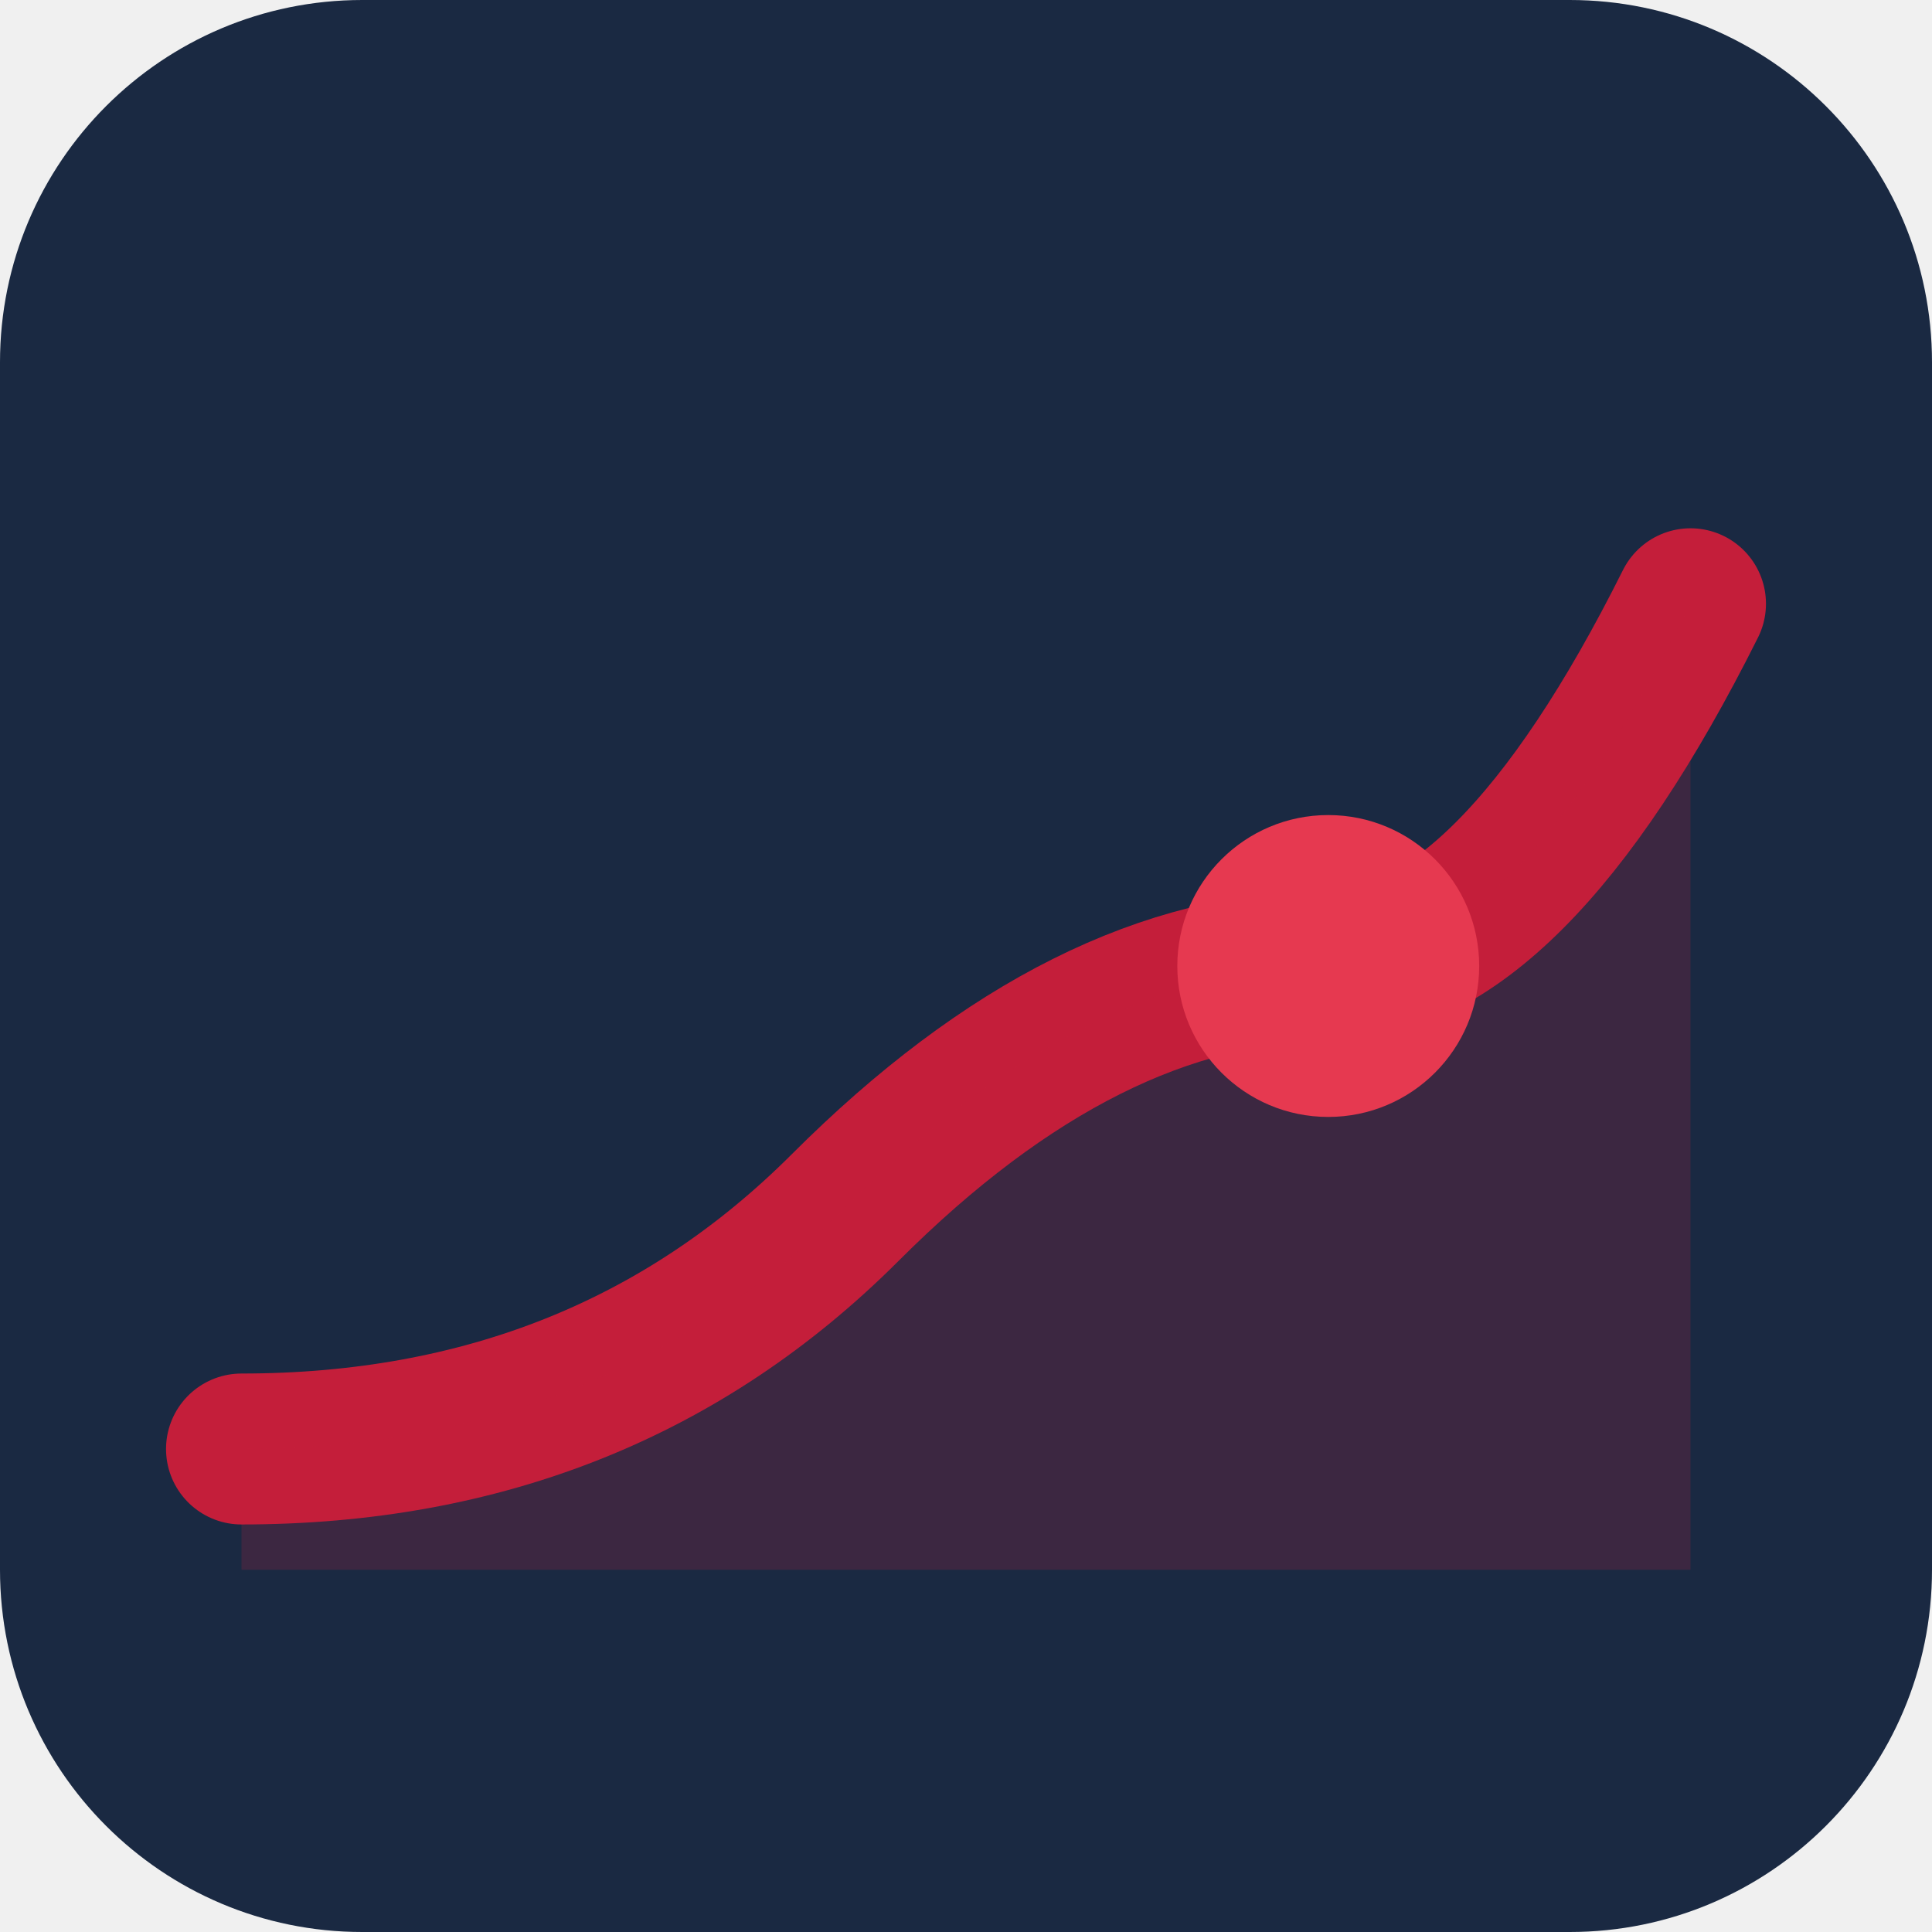
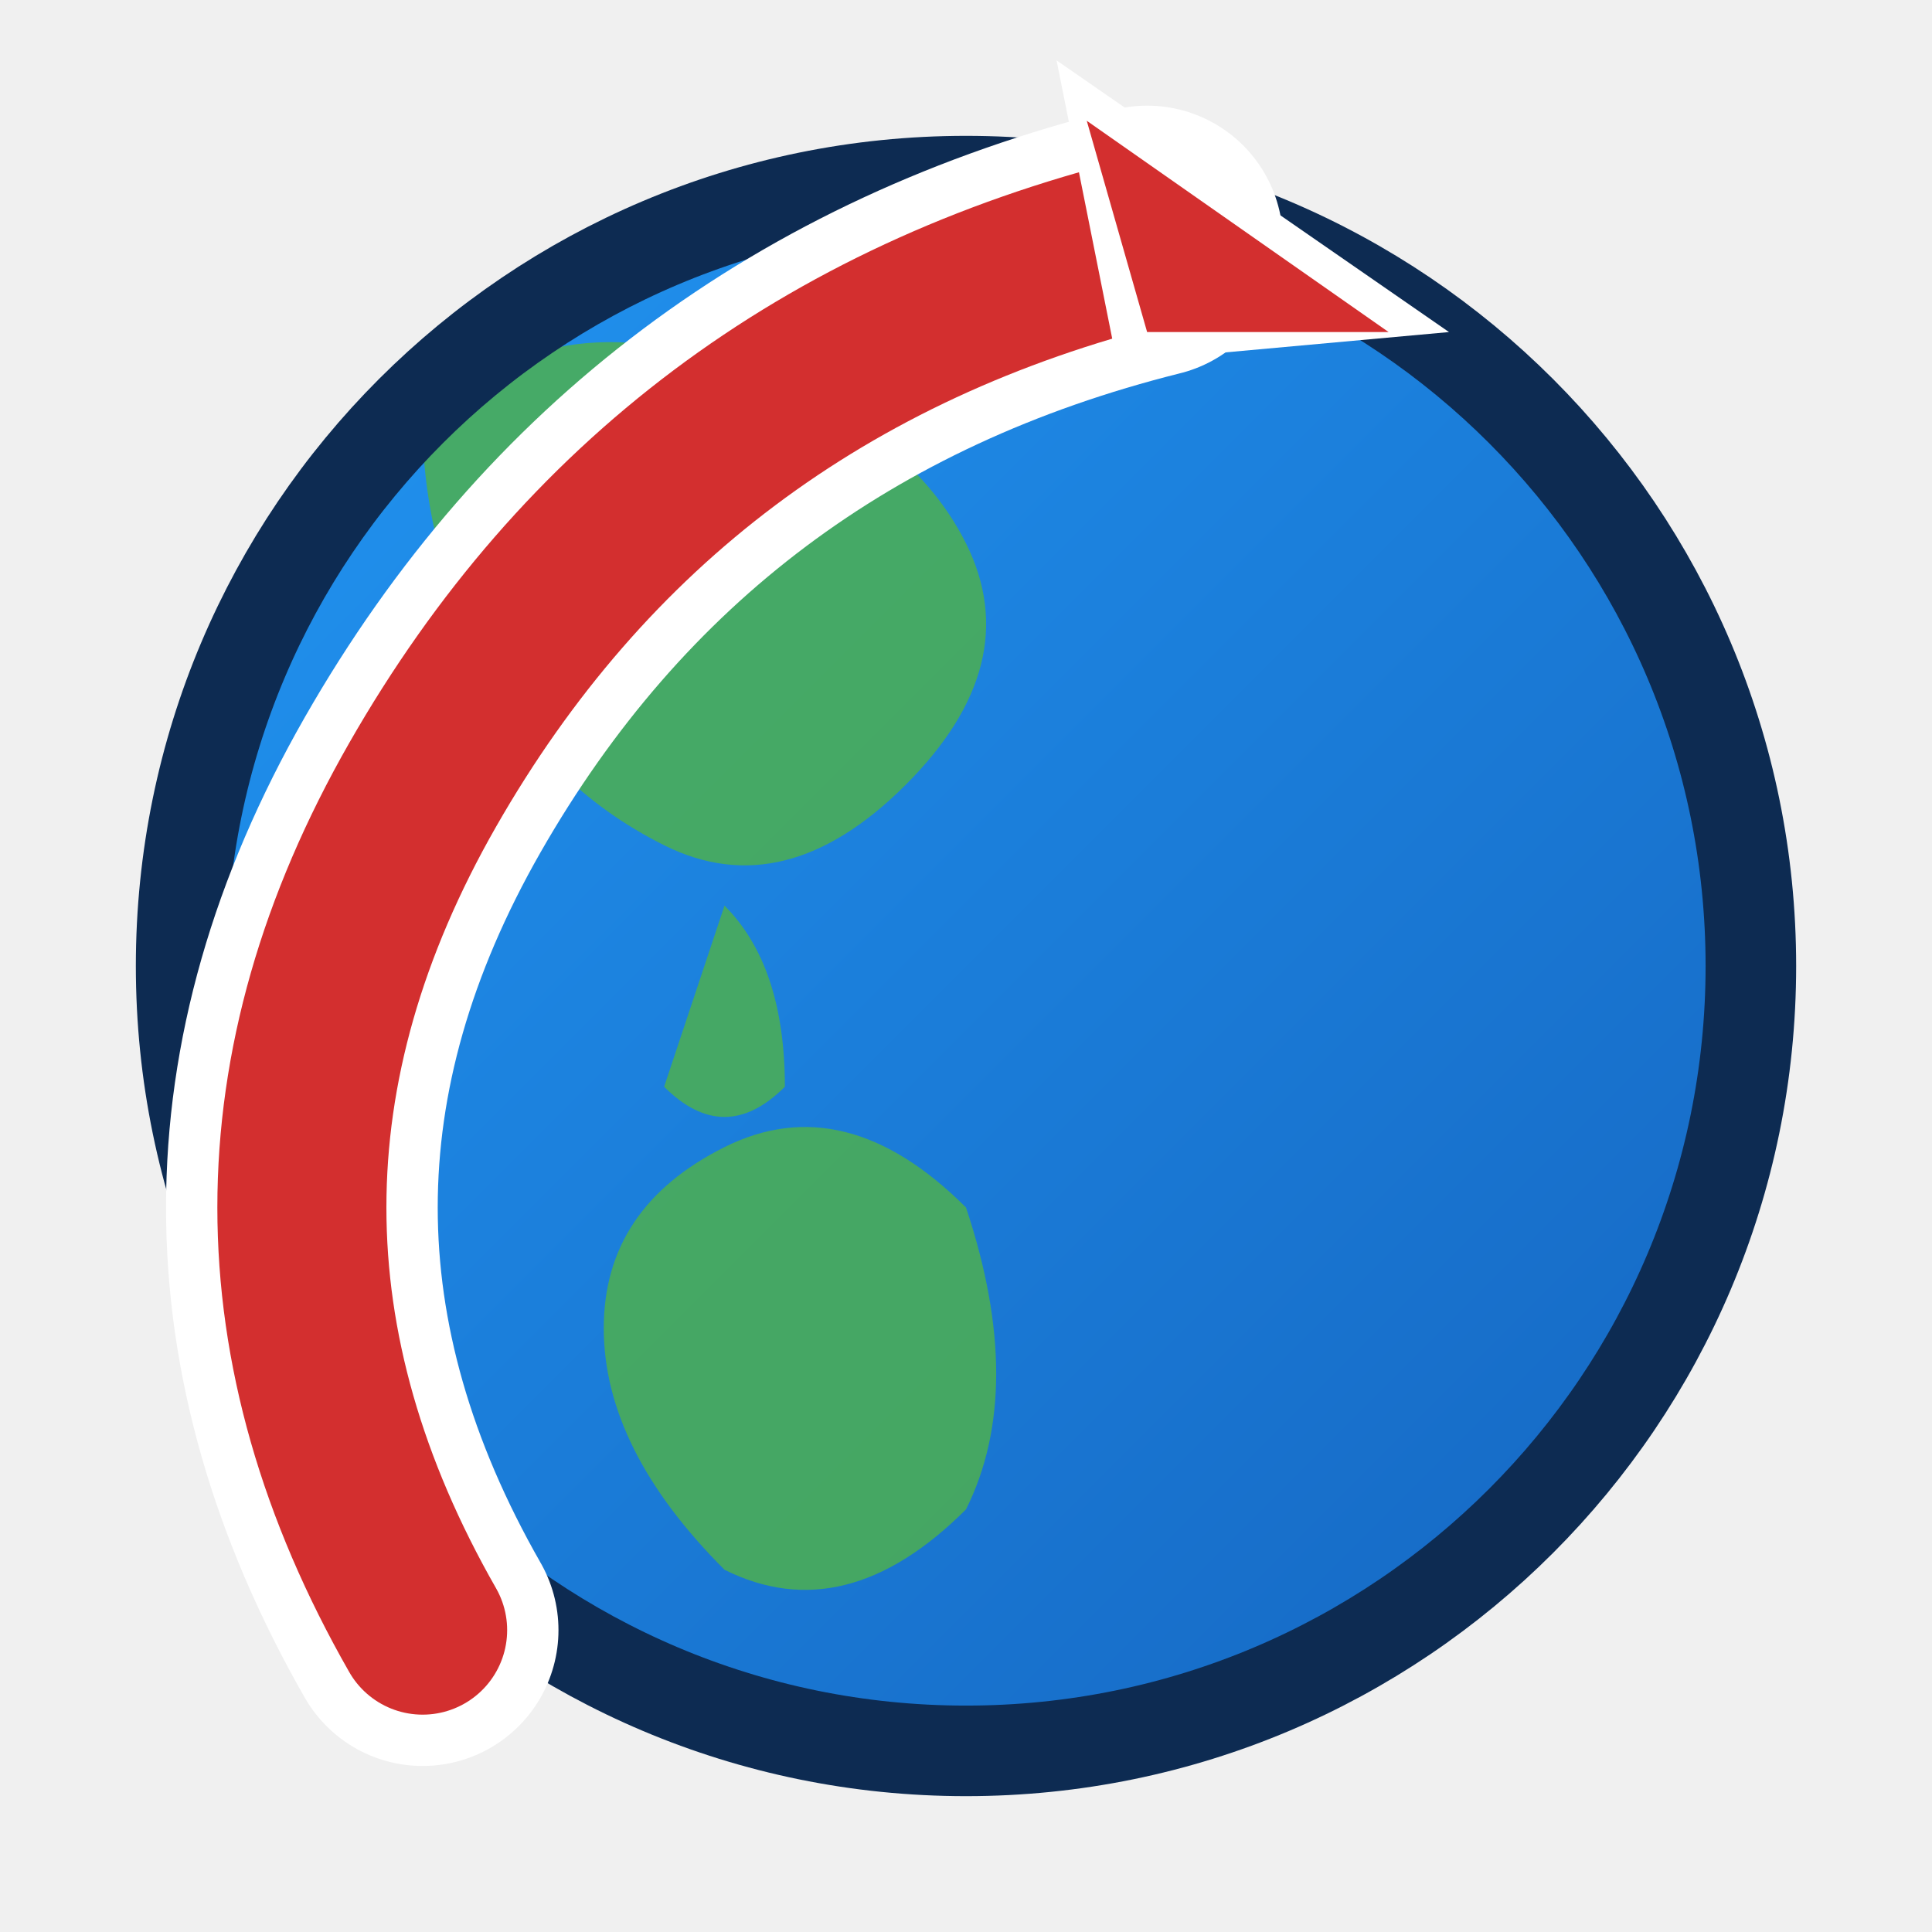
<svg xmlns="http://www.w3.org/2000/svg" viewBox="0 0 32 32">
-   <rect width="32" height="32" rx="6" fill="#1A2942" />
-   <path d="M 4 24 Q 10 24 14 20 Q 18 16 22 16 Q 25 16 28 10" stroke="#C41E3A" stroke-width="2.5" fill="none" stroke-linecap="round" />
-   <path d="M 4 24 Q 10 24 14 20 Q 18 16 22 16 Q 25 16 28 10 L 28 26 L 4 26 Z" fill="#C41E3A" opacity="0.2" />
-   <circle cx="22" cy="16" r="2.5" fill="#E63950" />
+   <defs>
+     <linearGradient id="fo" x1="0%" y1="0%" x2="100%" y2="100%">
+       <stop offset="0%" stop-color="#2196F3" />
+       <stop offset="100%" stop-color="#1565C0" />
+     </linearGradient>
+     <clipPath id="fc">
+       <circle cx="16" cy="16" r="13" />
+     </clipPath>
+   </defs>
+   <circle cx="16" cy="16" r="13" fill="url(#fo)" />
+   <g clip-path="url(#fc)">
+     <path d="M 7 7 Q 9 5, 12 6 Q 15 7, 16 9 Q 17 11, 15 13 Q 13 15, 11 14 Q 9 13, 8 11 Q 7 9, 7 7Z" fill="#4CAF50" opacity="0.85" />
+     <path d="M 12 15 Q 13 16, 13 18 Q 12 19, 11 18Z" fill="#4CAF50" opacity="0.85" />
+     <path d="M 12 19 Q 14 18, 16 20 Q 17 23, 16 25 Q 14 27, 12 26 Q 10 24, 10 22 Q 10 20, 12 19Z" fill="#4CAF50" opacity="0.85" />
+   </g>
+   <circle cx="16" cy="16" r="13" fill="none" stroke="#0D2B52" stroke-width="1.5" />
+   <path d="M 7 27 Q 3 20, 7 13 Q 11 6, 19 4" stroke="white" stroke-width="4.5" fill="none" stroke-linecap="round" stroke-linejoin="round" />
+   <path d="M 7 27 Q 3 20, 7 13 Q 11 6, 19 4" stroke="#D32F2F" stroke-width="2.8" fill="none" stroke-linecap="round" stroke-linejoin="round" />
+   <polygon points="17.5,1 24,5.5 18.5,6" fill="white" />
+   <polygon points="18,2 23,5.5 19,5.5" fill="#D32F2F" />
</svg>
